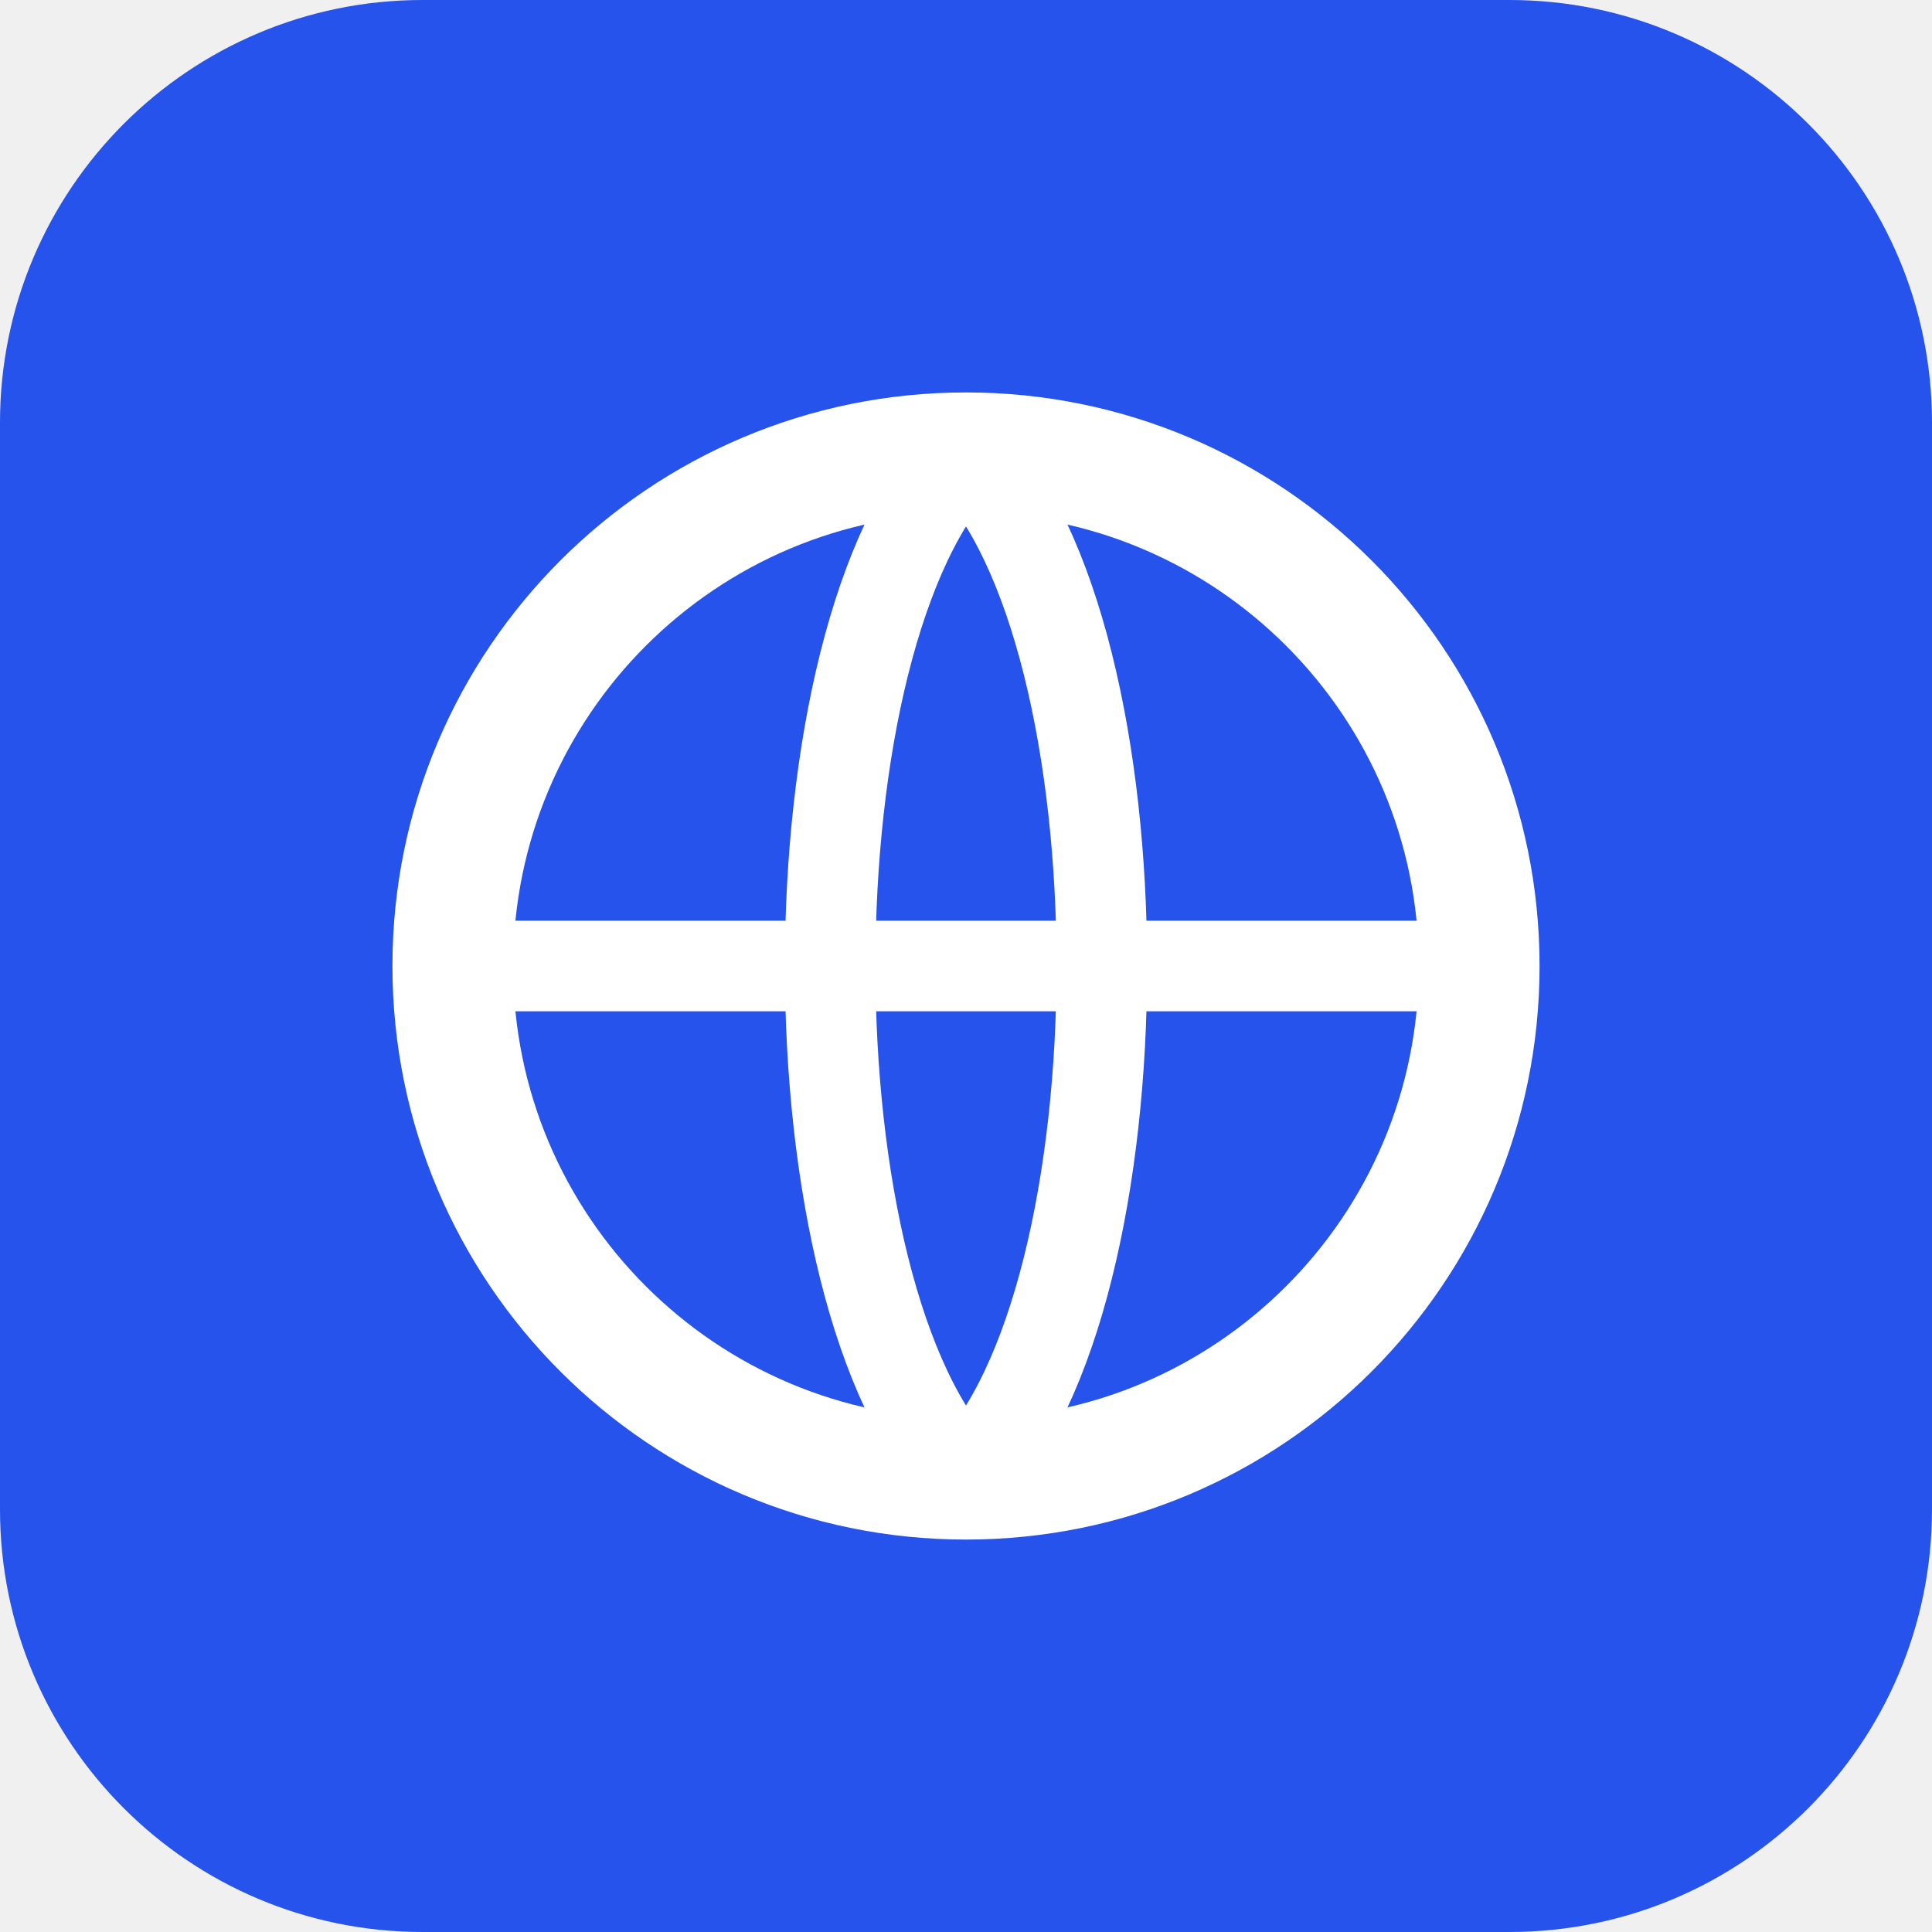
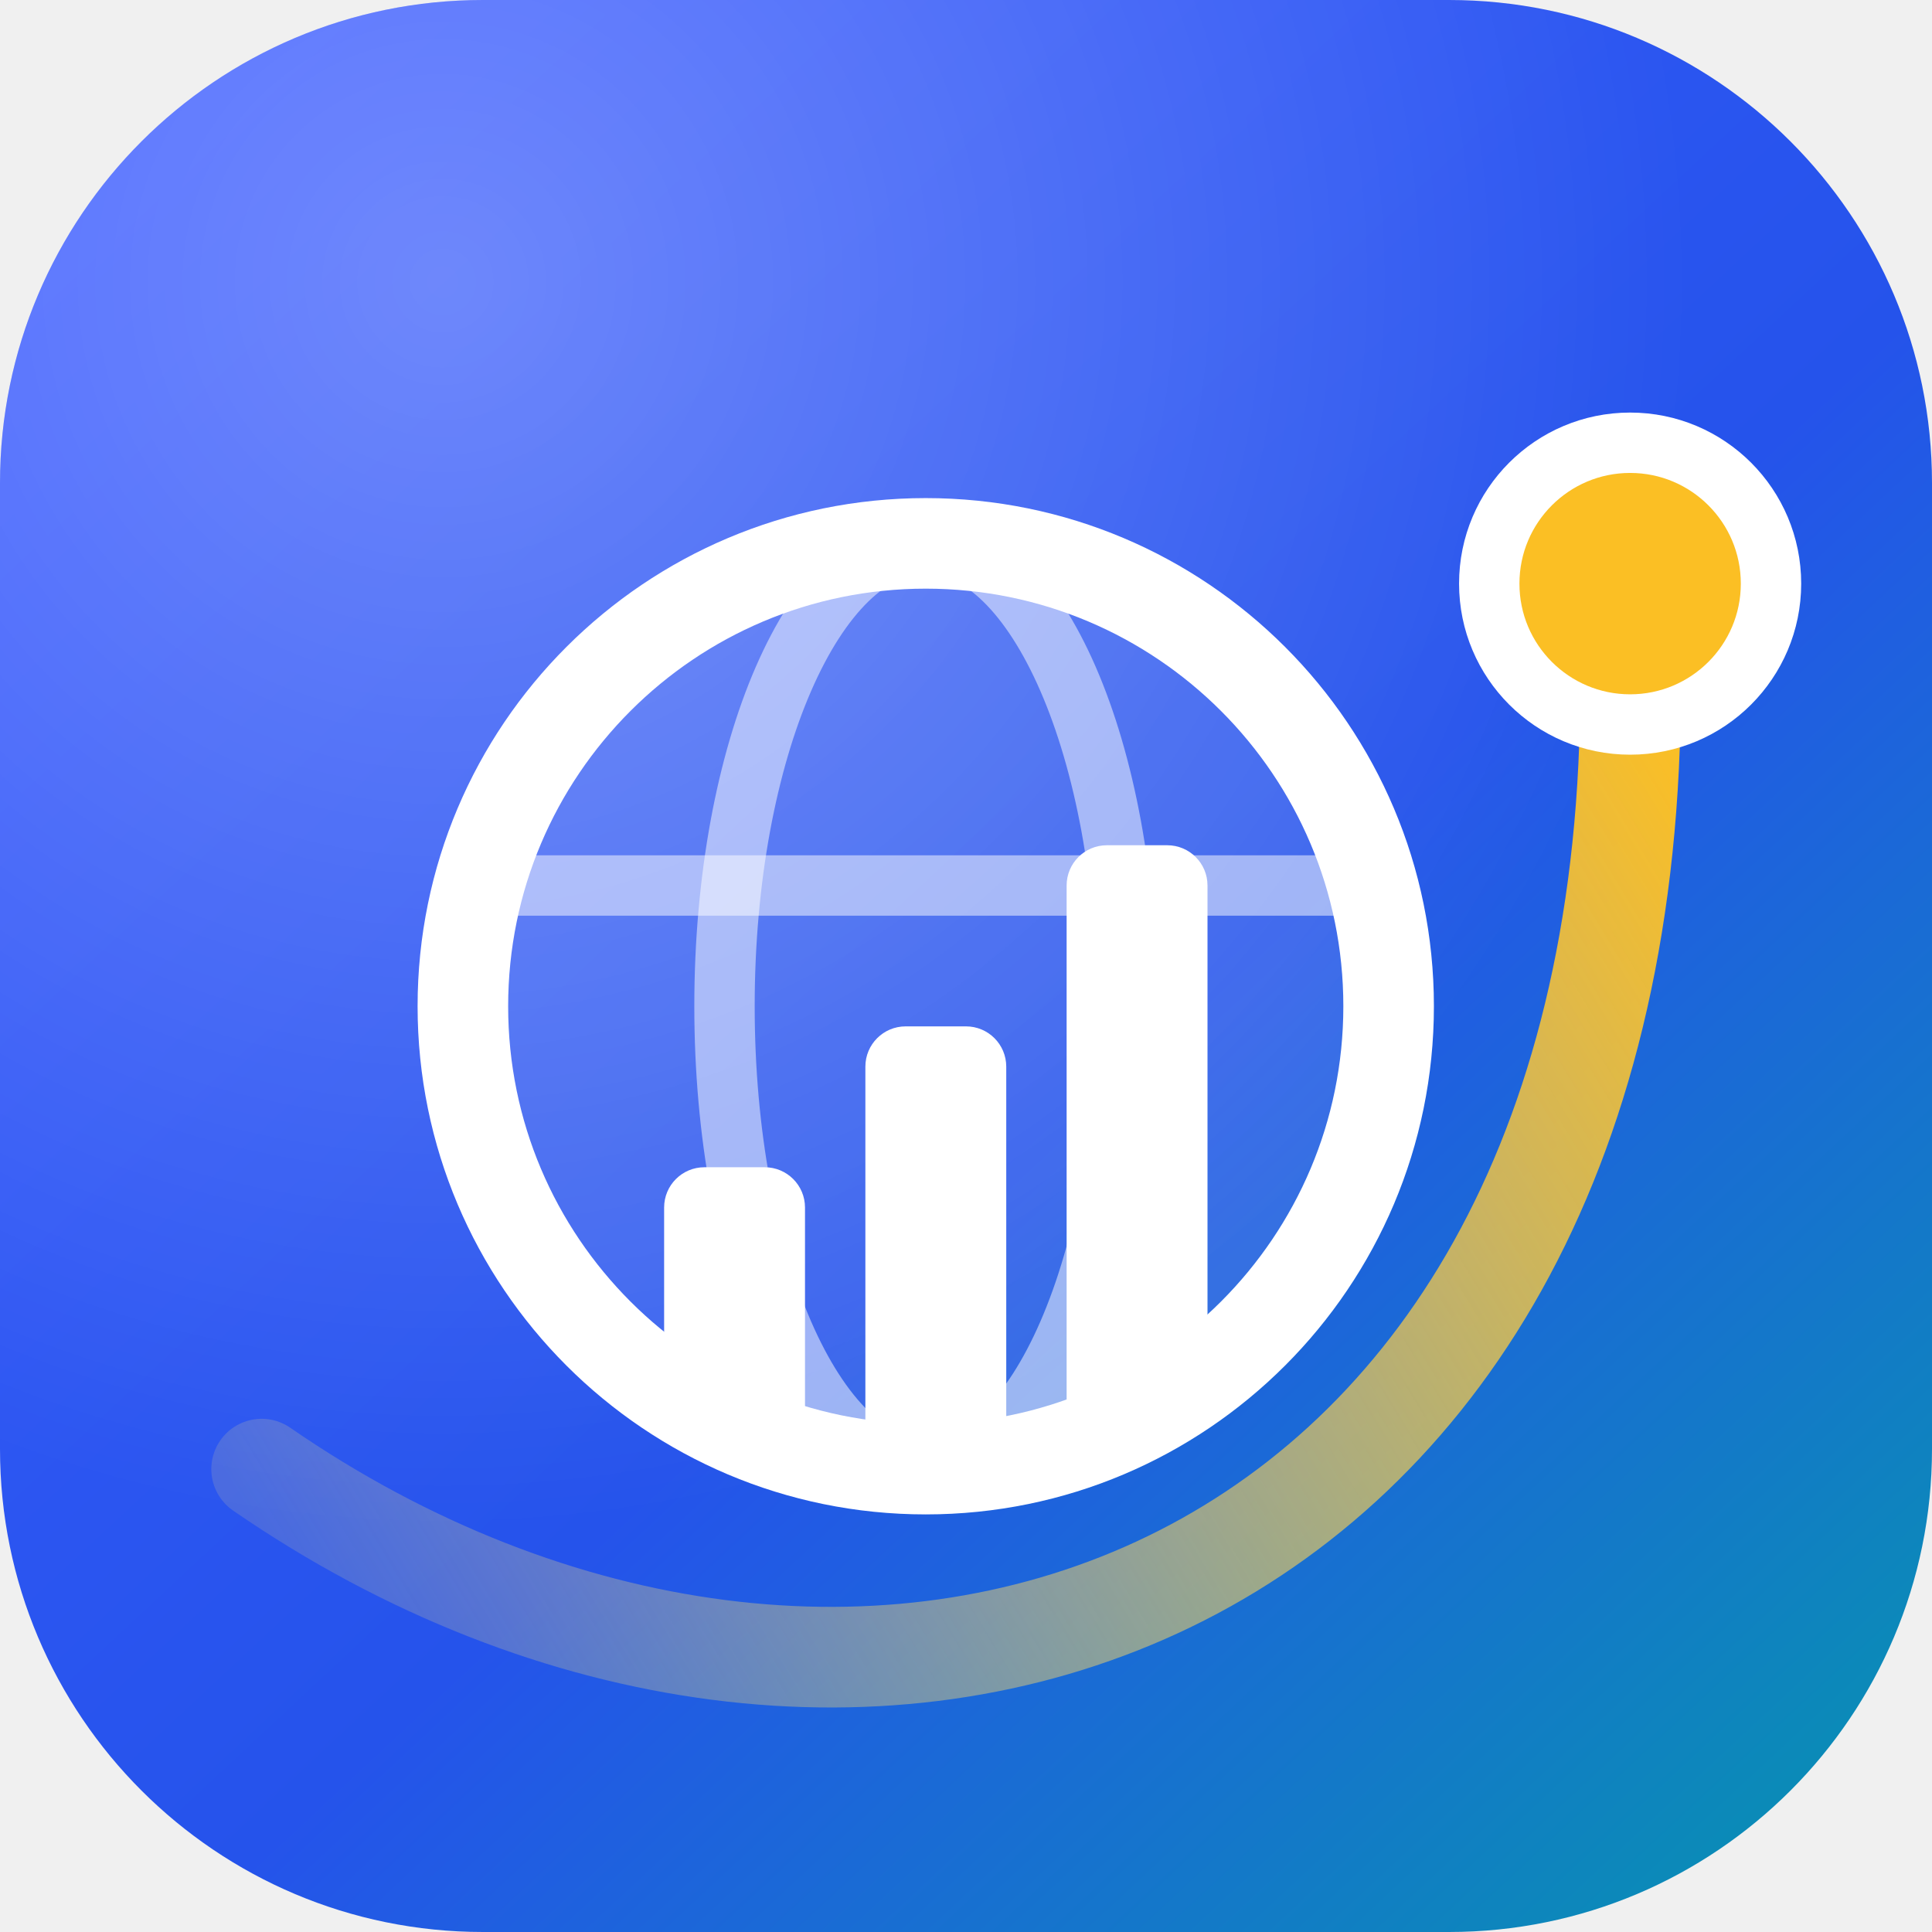
- <svg xmlns="http://www.w3.org/2000/svg" viewBox="0 0 64 64">
-   <rect width="64" height="64" rx="14" fill="#2553eb" />
-   <circle cx="32" cy="32" r="17" fill="none" stroke="#fff" stroke-width="4" />
-   <path d="M15 32h34M32 15c-6 6-6 28 0 34M32 15c6 6 6 28 0 34" fill="none" stroke="#fff" stroke-width="3" />
+ <svg xmlns="http://www.w3.org/2000/svg" viewBox="0 0 96 96" role="img" aria-label="GlobalHire Calc">
+   <defs>
+     <linearGradient id="ghc-bg" x1="8" y1="4" x2="92" y2="94" gradientUnits="userSpaceOnUse">
+       <stop offset="0" stop-color="#3b5bff" />
+       <stop offset="0.55" stop-color="#2553eb" />
+       <stop offset="1" stop-color="#0891b2" />
+     </linearGradient>
+     <radialGradient id="ghc-shine" cx="22" cy="14" r="62" gradientUnits="userSpaceOnUse">
+       <stop offset="0" stop-color="#ffffff" stop-opacity="0.28" />
+       <stop offset="1" stop-color="#ffffff" stop-opacity="0" />
+     </radialGradient>
+     <linearGradient id="ghc-orbit" x1="13" y1="76" x2="82" y2="34" gradientUnits="userSpaceOnUse">
+       <stop offset="0" stop-color="#fde68a" stop-opacity="0.15" />
+       <stop offset="1" stop-color="#fbbf24" />
+     </linearGradient>
+     <clipPath id="ghc-globe">
+       <circle cx="46" cy="50" r="23" />
+     </clipPath>
+   </defs>
+   <rect width="96" height="96" rx="24" fill="url(#ghc-bg)" />
+   <rect width="96" height="96" rx="24" fill="url(#ghc-shine)" />
+   <path d="M13 73 C 42 93, 80 81, 81 36" fill="none" stroke="url(#ghc-orbit)" stroke-width="5" stroke-linecap="round" />
+   <circle cx="46" cy="50" r="23" fill="#ffffff" fill-opacity="0.1" stroke="#ffffff" stroke-width="4.5" />
+   <ellipse cx="46" cy="50" rx="10" ry="23" fill="none" stroke="#ffffff" stroke-opacity="0.5" stroke-width="3" />
+   <line x1="23" y1="44" x2="69" y2="44" stroke="#ffffff" stroke-opacity="0.5" stroke-width="3" />
+   <g clip-path="url(#ghc-globe)" fill="#ffffff">
+     <rect x="33" y="58" width="7" height="20" rx="2" />
+     <rect x="43" y="51" width="7" height="27" rx="2" />
+     <rect x="53" y="42" width="7" height="36" rx="2" />
+   </g>
+   <circle cx="81" cy="29" r="7" fill="#fbbf24" stroke="#ffffff" stroke-width="3" />
</svg>
